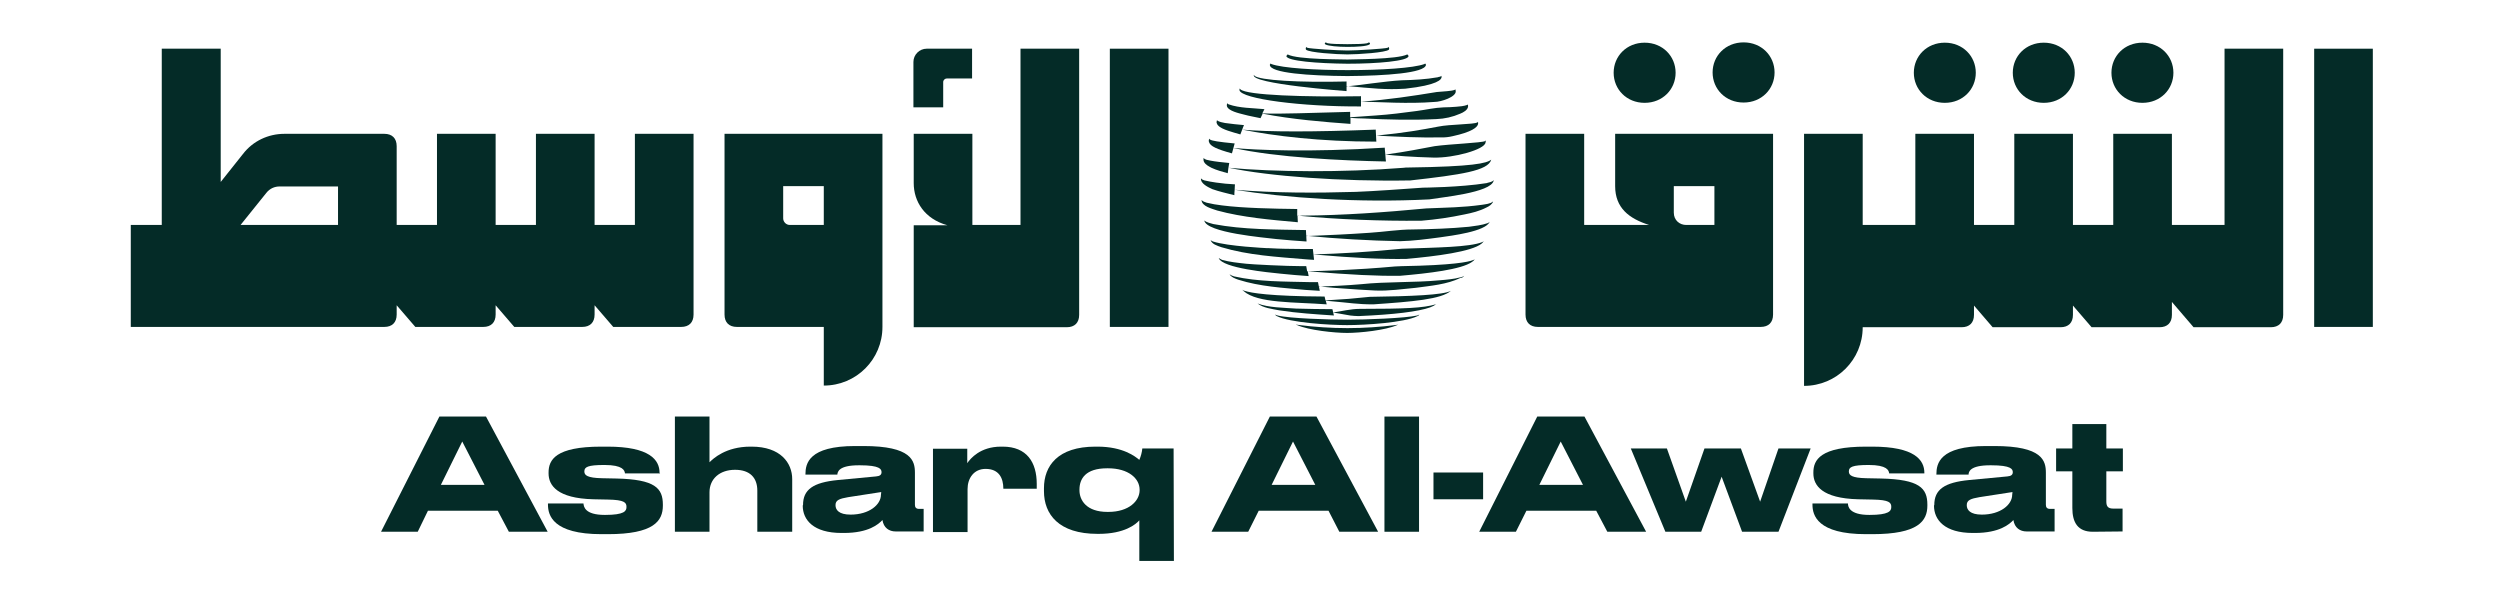
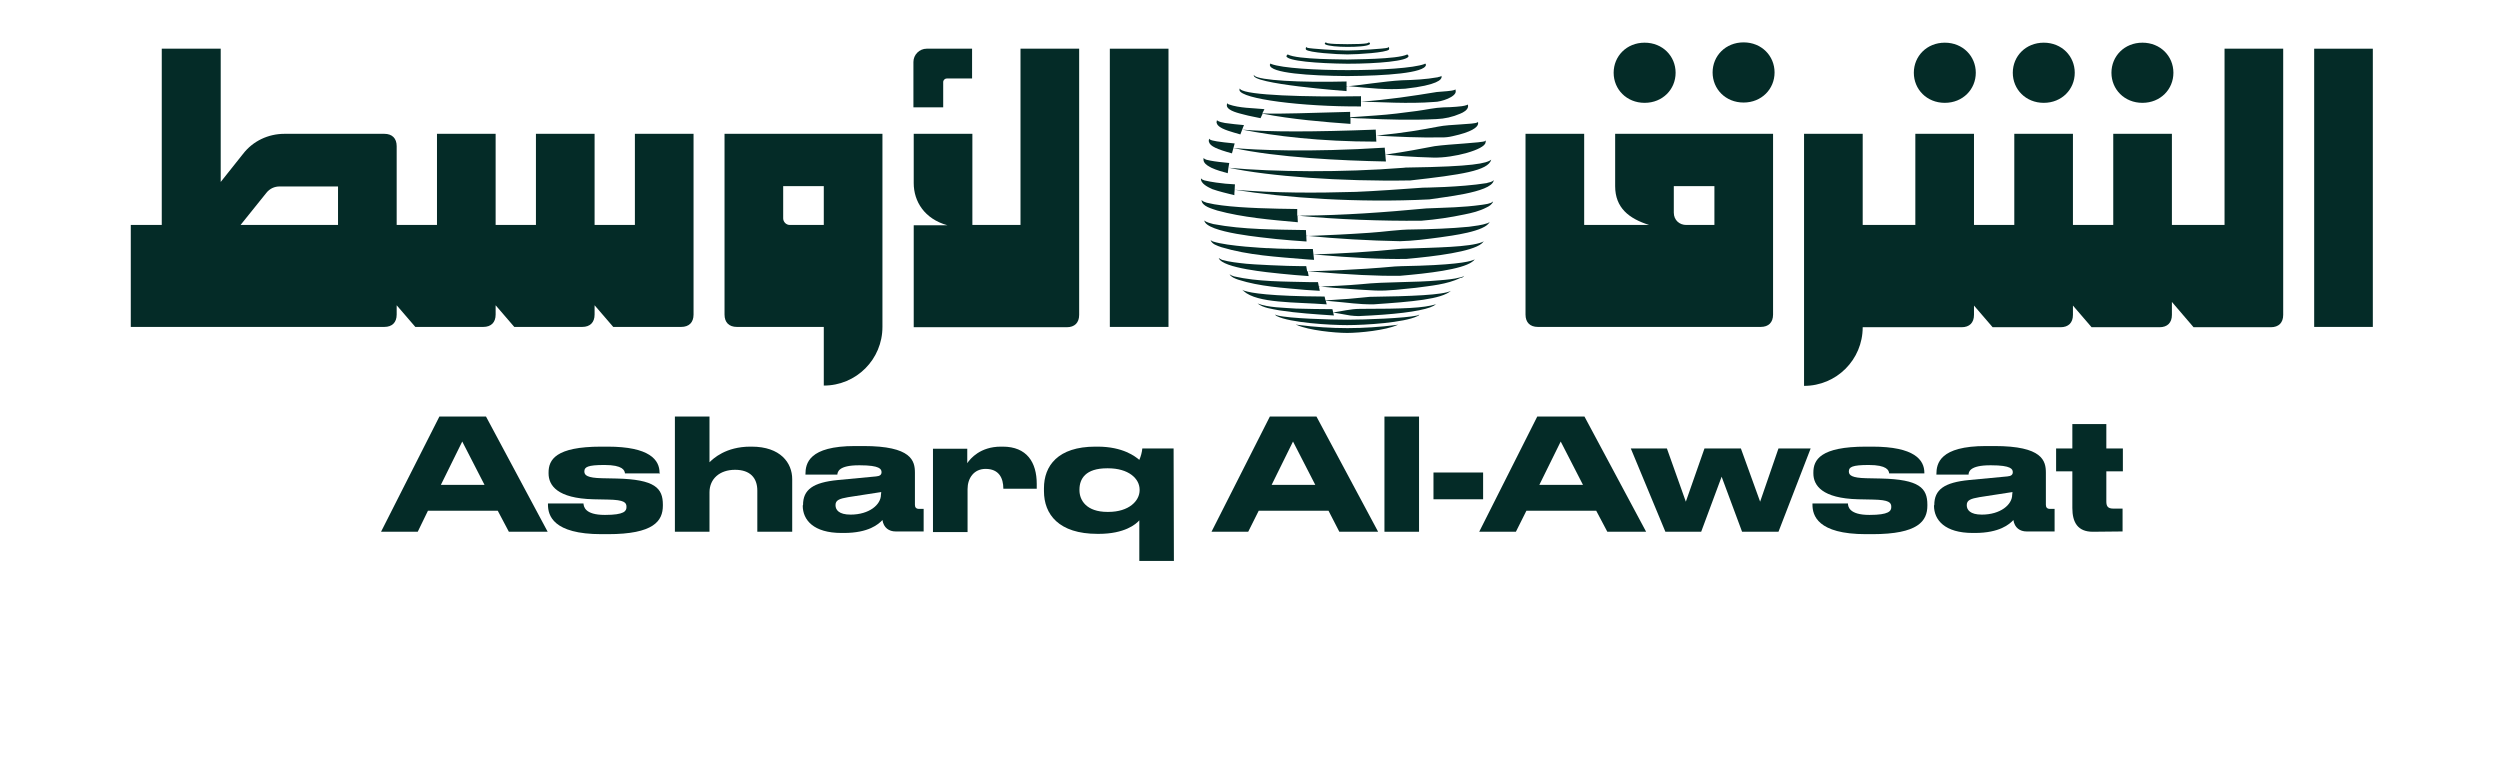
- <svg xmlns="http://www.w3.org/2000/svg" version="1.1" id="Layer_1" x="0px" y="0px" viewBox="-37.78 -9.09 831.16 199.87" style="enable-background:new 0 0 755.6 181.7;" xml:space="preserve">
+ <svg xmlns="http://www.w3.org/2000/svg" version="1.1" id="Layer_1" x="0px" y="0px" viewBox="-37.78 -9.09 831.16 256.5" style="enable-background:new 0 0 755.6 181.7;" xml:space="preserve">
  <style type="text/css">
	.st0{fill:#042B27;}
</style>
  <g>
    <path class="st0" d="M457.5,64.6c-0.2,0.3-0.5,0.4-0.7,0.5c-2,0.7-4.1,0.9-6.2,1.2c-6.2,0.6-12.5,0.8-18.7,0.9   c-4.8,0-9.5,0.8-14.3,1.1c-7.1,0.5-13.8,0.8-21.1,1.1c0-0.6-0.1-2-0.1-2c-10.2-0.2-20.8-0.1-30.8-2c-1-0.3-2.2-0.5-3-1.2   c0.6,4.1,20,5.7,24.1,6.2c3.2,0.3,6.6,0.6,9.9,0.8c0,0-0.1-1.3-0.1-1.9c10.4,1,20.7,1.6,31.2,1.8c4.5-0.1,8.9-0.7,13.4-1.3   C444.5,69.3,456.3,67.9,457.5,64.6" />
    <path class="st0" d="M458.8,51C458.8,51,458.8,50.9,458.8,51c0-0.1,0-0.1,0-0.1v-0.1c-0.5,0.7-1.6,0.7-2.4,1   c-8.8,1.4-21.1,1.5-21.1,1.5c-5.6,0.4-16.7,1.2-22.3,1.4c-13.4,0.4-26.9,0.4-40.3-0.7c0-0.6,0.1-1.8,0.1-1.8   c-2.1-0.1-4.3-0.3-6.3-0.6c-1.3-0.2-2.6-0.4-3.8-0.7c-0.4-0.1-0.9-0.3-1.2-0.7l0,0c-0.2,1.8,2.5,3,3.8,3.6c2.3,0.8,4.9,1.4,7.3,2   c0,0,0-1.3,0.1-1.8c16.8,2.7,41.2,4.4,64.7,3.2C441.4,56.5,457.9,55,458.8,51" />
    <path class="st0" d="M370.1,26.1c0.3,1.7,4.2,2.5,5.7,2.9c1.8,0.5,3.7,0.8,5.5,1.2l0,0c0.2-0.5,0.5-1,0.7-1.5   c9.7,1.9,20.8,2.8,29.2,3.4l0,0c0-0.6,0-1.4,0-2c1.5,0.1,3,0.2,4.5,0.2c8,0.4,16.1,0.6,24.1,0.2c2.7-0.1,5.4-0.7,7.9-1.8   c1-0.4,2.5-1.2,2.6-2.4c0-0.2,0-0.4-0.1-0.7c0,0.1-0.1,0.1-0.2,0.2c-1.1,0.4-2.4,0.5-3.6,0.6c-1.4,0.1-2.8,0.2-4.2,0.2   c-3,0.1-5.9,0.8-8.9,1.2c-4.5,0.6-9.1,1.2-13.7,1.5c-2.8,0.2-5.7,0.4-8.5,0.6c0-0.6,0-1.2,0-1.8c-13.2,0.3-23.4,0.8-29.2,0.5   c0.2-0.4,0.5-1,0.7-1.4l0,0c-3.9-0.4-8.2-0.3-11.9-1.6c-0.2-0.1-0.4-0.2-0.5-0.4C370.1,25.6,370.1,25.9,370.1,26.1z" />
    <path class="st0" d="M366.8,32c0.3,0.8,1.1,1.2,1.8,1.6c1.2,0.6,2.6,1,3.9,1.4c0.7,0.2,1.4,0.4,2.1,0.6l0,0   c0.2-0.5,0.4-1.1,0.6-1.6c10.5,2.1,25.9,4,44.6,4l-0.2-4c-20.5,0.8-35.9,0.8-44.4,0c0.2-0.5,0.4-1.1,0.6-1.5l0,0   c-2.1-0.2-4.3-0.4-6.3-0.7c-0.9-0.2-1.9-0.3-2.7-0.9C366.7,31.3,366.6,31.7,366.8,32" />
    <path class="st0" d="M364.2,38.2c0.4,1.3,2.5,2.3,7.6,3.7c0.3-1,0.6-2.3,0.9-3.3l0,0c-5.4-0.5-7.6-0.9-8.2-1.3   c-0.1-0.1-0.2-0.2-0.2-0.3C364.1,37.3,364,37.8,364.2,38.2" />
    <path class="st0" d="M362.5,44.7c0.5,1,1.6,1.5,2.5,2c1.7,0.8,3.6,1.3,5.4,1.8c0.1-1.1,0.3-2.3,0.5-3.4l0,0   c-2.1-0.2-4.9-0.5-6.3-0.8c-0.7-0.2-1.8-0.2-2.2-0.9C362.3,43.8,362.3,44.3,362.5,44.7z" />
    <path class="st0" d="M410.2,12.1c10,0,20.1-0.9,20.3-2.5c0-0.2-0.2-0.5-0.4-0.6c-3.3,1.7-18.7,1.6-19.9,1.7   c-1.2-0.1-16.6,0.1-19.9-1.7c-0.1,0.2-0.4,0.4-0.4,0.6C390.2,11.2,400.2,12,410.2,12.1" />
    <path class="st0" d="M410.2,16.2c12.8-0.1,25.7-1,26.1-3.7c0-0.2-0.2-0.4-0.3-0.5c0,0.1-0.1,0.1-0.2,0.2c-7.3,2.7-43.6,2.7-50.9,0   c-0.1-0.1-0.2-0.1-0.2-0.2c-0.1,0.1-0.3,0.3-0.3,0.5C384.5,15.2,397.4,16.1,410.2,16.2" />
    <path class="st0" d="M384.5,12L384.5,12L384.5,12" />
    <path class="st0" d="M409.9,21.2L409.9,21.2c0-0.5,0-1.2,0-1.7c8.7,0.8,13,1.3,19.5,0.9c10.9-1.2,12.1-3.1,12.1-3.9   c0-0.2-0.1-0.3-0.1-0.4c-0.2,0.4-0.8,0.3-1.2,0.5c-3.9,0.7-7.9,0.9-11.9,1c-5.8,0.3-14.8,1.8-18.4,2c0-0.5,0-1.2,0-1.6l0,0   c-15.7,0.4-29-0.4-30.6-1.9c-0.1-0.1-0.1-0.2-0.2-0.3C377.6,18.8,409.9,21.2,409.9,21.2" />
    <path class="st0" d="M439.1,24.8c2.3,0,7.3-1.7,7.1-3.6c0-0.2-0.1-0.4-0.1-0.6c0,0.1-0.2,0.1-0.3,0.2c-1,0.4-3.7,0.5-5.9,0.7   c-7.9,1.3-16.4,2.6-25.2,3.2C420.7,24.8,430.4,25.5,439.1,24.8" />
    <path class="st0" d="M374.3,20.9c0.6,2.9,20.6,5.5,40.4,5.4v-1.7v-1.7c-18.5,0.3-38-0.3-40.1-2.3c-0.1-0.1-0.2-0.2-0.2-0.3   C374.3,20.5,374.3,20.7,374.3,20.9" />
    <path class="st0" d="M440.4,33c-5.9,1.1-10.6,2-20.6,3c7.7,0.4,13.8,0.7,21.6,0.6c1.4,0,2.4-0.1,3.7-0.4c6.5-1.4,8.3-3,8.5-4   c0.1-0.3,0-0.6,0-0.8c0,0.1-0.1,0.1-0.2,0.2C452.3,32.3,444.2,32.2,440.4,33" />
    <path class="st0" d="M439.2,39.5c-5,0.9-9,1.8-16.4,2.8c-0.1-0.7-0.2-2.3-0.2-2.3c-25.4,1.6-42.6,0.8-50.4,0.1   c14.7,3.2,35.9,4.2,50.8,4.5c0,0-0.2-1.6-0.2-2.3c3.7,0.4,8.6,0.8,15.9,1c6.9,0.2,17.2-2.7,17.4-5c0.1-0.3,0.1-0.6,0.1-0.8   c0,0.1-0.1,0.2-0.2,0.3C455,38.4,444.2,38.8,439.2,39.5" />
    <path class="st0" d="M428.8,46.7c-20.5,1.6-42.7,1.4-58,0c13.4,2.8,36.9,4.6,60.3,4.2C447.9,49,457,47.7,458,44   c-1.6,1.2-5.9,2.3-27.5,2.6C429.9,46.6,429.3,46.6,428.8,46.7" />
    <path class="st0" d="M458.6,57.9c-0.9,0.8-2.5,0.9-3.7,1.1c-6.5,0.9-11.5,0.9-18.5,1.2c-13.8,1.3-27.6,2.3-41.3,2.4   c-0.6,0-1.1,0.1-1.6,0.1c0-0.4,0-2.3,0-2.3c-7.9-0.1-18-0.3-25-1.2c-1.7-0.2-3.5-0.5-5.1-0.9c-0.6-0.2-1.3-0.4-1.7-0.9   c0,2.1,3.5,2.9,5.2,3.5c8.4,2.3,17.9,3.1,26.8,3.9c0,0-0.1-1.5-0.1-2.2c13.6,1.3,27.5,1.8,41.1,1.7c4.9-0.4,9.7-1.1,14.4-2.1   c2.5-0.5,5-1.1,7.3-2.3c0.9-0.4,1.8-1,2.2-1.9V57.9C458.6,58,458.6,57.9,458.6,57.9L458.6,57.9C458.6,57.8,458.6,57.9,458.6,57.9" />
    <path class="st0" d="M455,71.4c-4.2,1.7-15.3,1.8-26.7,2.2c-11.1,1.1-20,1.6-29.5,1.9c14.1,1.2,22.2,1.6,30.9,1.5   c10-0.9,21.8-2.4,25.1-5.1c0.3-0.3,0.6-0.5,0.7-0.9C455.4,71.2,455.3,71.3,455,71.4" />
    <path class="st0" d="M368.3,73.1c9,2.7,18.4,3.2,27.8,4c0.8,0.1,1.6,0.1,3,0.2c0,0-0.3-2.4-0.4-3.6c-1,0-2,0-2.9,0   c-6.1-0.1-6.6,0-12-0.3h-0.5c0,0-12.9-0.6-17.8-2.2c-0.3-0.1-0.6-0.3-0.8-0.5C365.1,72.1,366.9,72.6,368.3,73.1" />
    <path class="st0" d="M367.4,76.7c1.2,3.4,16.8,4.8,20.6,5.2c3,0.3,6.2,0.6,9.3,0.8l-0.3-1.6c14.7,1.2,23,1.6,30.7,1.5   c9.4-0.8,20.4-2.1,23.9-4.6c0.4-0.3,0.7-0.5,0.9-0.9c-0.1,0.1-0.3,0.2-0.6,0.3c-1.5,0.6-6.6,1.7-23.7,2c-0.7,0-1.5,0.1-2.2,0.1   c-13.2,1.2-24.4,1.5-29.2,1.6c-0.1-0.5-0.3-1.7-0.3-1.7c-0.4,0-0.9,0-1.3,0c-5.4,0-16.9-0.6-18.6-0.8c-2.8-0.3-5.7-0.6-8.1-1.3   C368.2,77.1,367.8,77,367.4,76.7" />
    <polyline class="st0" points="380.2,78.9 380.2,78.9 380.2,78.9  " />
    <polyline class="st0" points="389.3,79.3 389.3,79.3 389.3,79.3  " />
    <path class="st0" d="M449,82.6c-0.3,0.3-0.8,0.4-1.2,0.5c-2.2,0.6-4.6,0.8-7,1c-8.5,0.8-17.6,0.4-26.1,1.3   c-4.3,0.4-11.1,0.7-14,0.8c0,0-0.2-1.1-0.3-1.5c-1,0-2,0-3,0c-8.1-0.2-17-0.1-24.9-1.9c-0.3-0.1-0.6-0.2-0.8-0.3   c-0.2-0.1-0.5-0.3-0.7-0.4c0.6,1,1.8,1.4,2.9,1.8c7.2,2.3,14.9,2.7,22.4,3.4c1.5,0.1,3.2,0.2,4.7,0.3l-0.3-1.5c0,0,1,0.1,1.8,0.2   c2.1,0.2,4.1,0.4,5.9,0.5c3.7,0.3,7.4,0.5,11,0.7c4.5,0.2,9.1-0.5,13.5-0.9c5.1-0.7,10.3-1.1,14.9-3.3   C448.3,83.3,448.8,83,449,82.6L449,82.6" />
    <path class="st0" d="M444.6,87.6c-2.6,1.4-13.2,1.8-27,2c-5.8,0.6-8.1,0.8-13.5,1.1l-1.2,0.1c-0.1-0.4-0.3-1.3-0.3-1.3   c-18.2-0.1-24.5-1.2-26.6-1.9c-0.3-0.1-0.6-0.2-0.8-0.4c0.1,0.1,0.3,0.3,0.5,0.5c4.6,4.1,17,3.6,27.6,4.4c0,0-0.2-0.9-0.3-1.2   l1.2,0.1c7,0.6,9.2,1.1,14.6,1.1C431.9,91.2,441.4,90.4,444.6,87.6" />
    <path class="st0" d="M439.5,92.1c-4,1.2-10.2,1.5-25.2,1.5c-3,0-6.1,0.8-8.9,1.2c2.4,0.4,4,0.7,5.7,1c0.9,0.1,1.9,0.2,2.8,0.2   c11.8-0.5,19.9-1.5,23.8-2.9c0.8-0.3,1.4-0.6,2-1.1C439.7,92,439.6,92,439.5,92.1" />
    <path class="st0" d="M387.6,94.1c5.9,0.9,12,1.3,18.1,1.7c0,0-0.4-1.7-0.5-2.1c-3.9,0-8.2-0.1-12.1-0.2c-4.1-0.3-9.2-0.3-12.8-1.7   C382.2,93.3,385,93.6,387.6,94.1" />
    <path class="st0" d="M426,99c-4.7,0.6-10.4,1-15.8,1s-11.1-0.4-15.8-1c-0.3,0-1.3-0.2-1.3-0.2c0.1,0.1,0.3,0.2,0.4,0.2   c3.8,1.7,12.4,2.6,16.6,2.6s12.8-0.9,16.6-2.6c0.1-0.1,0.3-0.1,0.4-0.2C427.2,98.8,426.3,99,426,99z" />
    <path class="st0" d="M433.4,95.8c-3.9,0.9-17.4,1.4-23.2,1.4c-5.8,0-19.3-0.4-23.2-1.4c-0.4-0.1-0.9-0.3-0.9-0.3s0.1,0.2,0.6,0.5   c4.4,2.2,17.5,3,23.4,3s19-0.8,23.4-3c0.5-0.2,0.6-0.5,0.6-0.5S433.7,95.7,433.4,95.8z" />
    <path class="st0" d="M423.9,6.5c0,0-0.1,0.2-0.4,0.3c-0.8,0.3-10,0.9-13.3,0.9s-12.5-0.6-13.3-0.9c-0.3-0.1-0.4-0.3-0.4-0.3   s-0.3,0.5-0.1,0.9c0.9,1,10.3,1.6,13.8,1.6s12.9-0.6,13.8-1.6C424.2,7,423.9,6.5,423.9,6.5z" />
    <path class="st0" d="M417.3,5c0,0,0,0.1-0.6,0.3c-1.1,0.2-3.2,0.3-6.5,0.3s-5.4-0.1-6.5-0.3c-0.6-0.1-0.6-0.3-0.6-0.3   c-0.6,0.1-0.5,0.5-0.2,0.7c1,0.5,4.1,0.8,7.3,0.8c3.2,0,6.4-0.2,7.3-0.8C417.8,5.6,417.8,5.1,417.3,5z" />
  </g>
  <g>
    <path class="st0" d="M74.6,65.7H42.2L50.8,55c1.1-1.4,2.7-2.1,4.4-2.1h19.4L74.6,65.7L74.6,65.7z M173.3,65.7h-13.4V35.4h-19.5   v30.3H127V35.4h-19.5v30.3H94.1V39.5c0-2.6-1.5-4.1-4.1-4.1H56.8c-5.4,0-10.5,2.4-13.8,6.7l-7.4,9.3V7.1H16v58.6H5.7v33.9H90   c2.6,0,4.1-1.5,4.1-4.1v-3.1l6.2,7.2h22.6c2.6,0,4.1-1.5,4.1-4.1v-3.1l6.2,7.2h22.6c2.6,0,4.1-1.5,4.1-4.1v-3.1l6.2,7.2h22.6   c2.6,0,4.1-1.5,4.1-4.1V35.4h-19.5L173.3,65.7L173.3,65.7z" />
    <g>
      <path class="st0" d="M301.4,65.7h-15.9V35.4H266v16.4c0,6.1,3.6,11.9,11.2,14H266v33.9h50.9c2.6,0,4.1-1.5,4.1-4.1V7.1h-19.5v58.6    H301.4z" />
    </g>
    <rect x="331.2" y="7.1" class="st0" width="19.5" height="92.5" />
    <path class="st0" d="M222.6,52.8h13.5v12.9h-11.3c-1.2,0-2.2-1-2.2-2.2V52.8z M203.1,95.5c0,2.6,1.5,4.1,4.1,4.1h28.9v19.5   c10.8,0,19.5-8.7,19.5-19.5V35.4h-52.5V95.5z" />
  </g>
  <path class="st0" d="M275.8,18.2c0-0.7,0.6-1.2,1.2-1.2h8.4V7.1h-15.1c-2.4,0-4.4,2-4.4,4.4v15.1h9.9V18.2L275.8,18.2z" />
  <g>
    <path class="st0" d="M701.8,65.7h-17.5V35.4h-19.5v30.3h-13.4V35.4h-19.5v30.3h-13.4V35.4H599v30.3h-17.5V35.4H562v83.8   c10.8,0,19.5-8.7,19.5-19.5h32.9c2.6,0,4.1-1.5,4.1-4.1v-3.1l6.2,7.2h22.6c2.6,0,4.1-1.5,4.1-4.1v-3.1l6.2,7.2h22.6   c2.6,0,4.1-1.5,4.1-4.1v-4.3l7.2,8.4h25.7c2.6,0,4.1-1.5,4.1-4.1V7.1h-19.5L701.8,65.7L701.8,65.7z" />
    <rect x="731.6" y="7.1" class="st0" width="19.5" height="92.5" />
    <path class="st0" d="M518.7,52.8h13.5v12.9h-9.4c-2.1,0-4.1-1.5-4.1-4.1V52.8z M499.2,52.8c0,7.2,4.6,10.8,11.3,12.9h-21.6V35.4   h-19.5v60.1c0,2.6,1.5,4.1,4.1,4.1h74.1c2.6,0,4.1-1.5,4.1-4.1V35.4h-52.5L499.2,52.8L499.2,52.8z" />
    <path class="st0" d="M674.5,25.1c6,0,10.3-4.5,10.3-10s-4.3-10-10.3-10s-10.3,4.5-10.3,10S668.5,25.1,674.5,25.1" />
    <path class="st0" d="M641.7,25.1c6,0,10.3-4.5,10.3-10s-4.3-10-10.3-10s-10.3,4.5-10.3,10S635.7,25.1,641.7,25.1" />
    <path class="st0" d="M608.8,25.1c6,0,10.3-4.5,10.3-10s-4.3-10-10.3-10s-10.3,4.5-10.3,10S602.8,25.1,608.8,25.1" />
    <path class="st0" d="M541.9,5c-6,0-10.3,4.5-10.3,10s4.3,10,10.3,10s10.3-4.5,10.3-10S547.9,5,541.9,5" />
    <path class="st0" d="M509,25.1c6,0,10.3-4.5,10.3-10s-4.3-10-10.3-10c-6,0-10.3,4.5-10.3,10S503,25.1,509,25.1" />
  </g>
  <g>
    <path class="st0" d="M123.3,152.1l-7.4-14.4l-7.1,14.4H123.3z M127.7,160.7h-23.2l-3.4,7H88.9l19.4-38.3h15.5l20.5,38.3h-12.9   L127.7,160.7z" />
    <path class="st0" d="M181.7,148.3H170c-0.1-1-0.7-2.8-6.8-2.8h-0.1c-5.5,0-6.6,0.7-6.6,2.1v0.1c0,1.2,1,2.1,5.8,2.2l4.9,0.1   c12.8,0.3,15.4,3.2,15.4,8.7v0.3c0,5.1-3,9.5-18.3,9.5h-2.1c-16.2,0-17.8-6.3-17.8-9.8v-0.4h11.8c0.1,1,0.4,3.8,7.1,3.8h0.1   c6.4,0,7.1-1.3,7.1-2.6v-0.1c0-1.4-0.7-2.3-6.1-2.4l-4.9-0.1c-12-0.3-14.9-4.6-14.9-8.6V148c0-4.2,2.3-8.6,17.5-8.6h2.1   c14,0,17.3,4.4,17.3,8.7L181.7,148.3L181.7,148.3z" />
    <path class="st0" d="M198.1,129.4v15.2c1.2-1.2,5.4-5.2,13.6-5.2h0.4c9.6,0,13.5,5.4,13.5,10.8v17.5H214V154c0-4.2-2.4-6.9-7.4-6.9   c-5.1,0-8.5,3-8.5,7.5v13.1h-11.5v-38.3L198.1,129.4L198.1,129.4z" />
    <path class="st0" d="M255.2,154.5l-11,1.7c-2.9,0.5-4.2,1-4.2,2.6v0.1c0,1.5,1.1,3.1,5,3.1c6.2,0,10.1-3.3,10.1-6.6L255.2,154.5   L255.2,154.5z M229.2,158.8c0-5.1,3.3-7.5,11.6-8.3l12.7-1.2c1.3-0.1,1.8-0.6,1.8-1.4c0-1-0.5-2.3-7.2-2.3h-0.3   c-6.8,0-7.1,2.2-7.2,3.1H230v-0.1c0-3.6,1.1-9.4,16.5-9.4h2.8c16,0,17.1,4.9,17.1,8.9v10.6c0,0.8,0.3,1.4,1.4,1.4h1.5v7.5H260   c-2.2,0-4-1.2-4.4-3.8c-1.3,1.4-4.6,4.3-12.8,4.3H242c-9.3,0-12.9-4.3-12.9-9.1L229.2,158.8L229.2,158.8z" />
    <path class="st0" d="M283.8,144.9c1-1.5,4.3-5.5,11.2-5.5h0.6c8,0,11.3,5.2,11.3,12.4v1.6h-11.1c0-3.6-1.5-6.6-5.9-6.6l0,0   c-3.9,0-6,3.1-6,6.7v14.3h-11.5v-27.7h11.4V144.9L283.8,144.9z" />
    <path class="st0" d="M330.6,146.6h-0.3c-7.2,0-9.2,3.5-9.2,7.1v0.2c0,3.3,2.3,7.2,9.3,7.2h0.3c6.9,0,10.4-3.7,10.4-7.2v-0.2   C341.1,150,337.4,146.6,330.6,146.6 M352.5,177.4H341v-13.5c-1.1,1.3-4.9,4.5-13.5,4.5h-0.4c-12.9,0-17.8-6.5-17.8-14.2v-1   c0-7.4,4.6-13.8,17.1-13.8h0.7c8.5,0,12.6,3.3,13.9,4.4c0.5-1.1,0.9-2.6,1-3.8h10.4L352.5,177.4L352.5,177.4z" />
    <path class="st0" d="M399.5,152.1l-7.4-14.4l-7.1,14.4H399.5z M403.9,160.7h-23.2l-3.5,7H365l19.4-38.3h15.5l20.5,38.3h-12.9   L403.9,160.7z" />
    <rect x="422.5" y="129.4" class="st0" width="11.5" height="38.3" />
    <rect x="438.8" y="148" class="st0" width="16.5" height="8.9" />
    <path class="st0" d="M488.5,152.1l-7.4-14.4l-7.1,14.4H488.5z M492.9,160.7h-23.2l-3.5,7H454l19.3-38.3H489l20.5,38.3h-12.9   L492.9,160.7z" />
    <polygon class="st0" points="534.6,149.4 527.8,167.7 515.9,167.7 504.4,140 516.4,140 522.7,157.7 528.9,140 541,140 547.4,157.7    553.5,140 564.2,140 553.5,167.7 541.4,167.7  " />
    <path class="st0" d="M602,148.3h-11.7c-0.1-1-0.7-2.8-6.8-2.8l0,0c-5.5,0-6.6,0.7-6.6,2.1v0.1c0,1.2,1,2.1,5.8,2.2l4.9,0.1   c12.8,0.3,15.4,3.2,15.4,8.7v0.3c0,5.1-3,9.5-18.3,9.5h-2.1c-16.2,0-17.8-6.3-17.8-9.8v-0.4h11.8c0,1,0.4,3.8,7.1,3.8h0.1   c6.4,0,7.2-1.3,7.2-2.6v-0.1c0-1.4-0.7-2.3-6.1-2.4l-4.9-0.1c-12-0.3-14.9-4.6-14.9-8.6V148c0-4.2,2.3-8.6,17.5-8.6h2.1   c14,0,17.3,4.4,17.3,8.7V148.3L602,148.3z" />
    <path class="st0" d="M631.3,154.5l-11,1.7c-2.9,0.5-4.2,1-4.2,2.6v0.1c0,1.5,1.1,3.1,5,3.1c6.2,0,10.1-3.3,10.1-6.6L631.3,154.5   L631.3,154.5z M605.3,158.8c0-5.1,3.3-7.5,11.6-8.3l12.7-1.2c1.3-0.1,1.8-0.6,1.8-1.4c0-1-0.5-2.3-7.2-2.3h-0.3   c-6.8,0-7.2,2.2-7.2,3.1H606v-0.1c0-3.6,1.1-9.4,16.5-9.4h2.8c16,0,17.1,4.9,17.1,8.9v10.6c0,0.8,0.3,1.4,1.4,1.4h1.5v7.5H636   c-2.2,0-4-1.2-4.4-3.8c-1.3,1.4-4.6,4.3-12.8,4.3h-0.7c-9.3,0-12.9-4.3-12.9-9.1L605.3,158.8L605.3,158.8z" />
    <path class="st0" d="M658,167.7c-5,0-6.8-3.1-6.8-7.9v-12.2h-5.4V140h5.4v-8.1h11.3v8.1h5.5v7.6h-5.5v10c0,1.5,0.4,2.4,2.3,2.4h3.1   v7.6L658,167.7L658,167.7z" />
  </g>
</svg>
